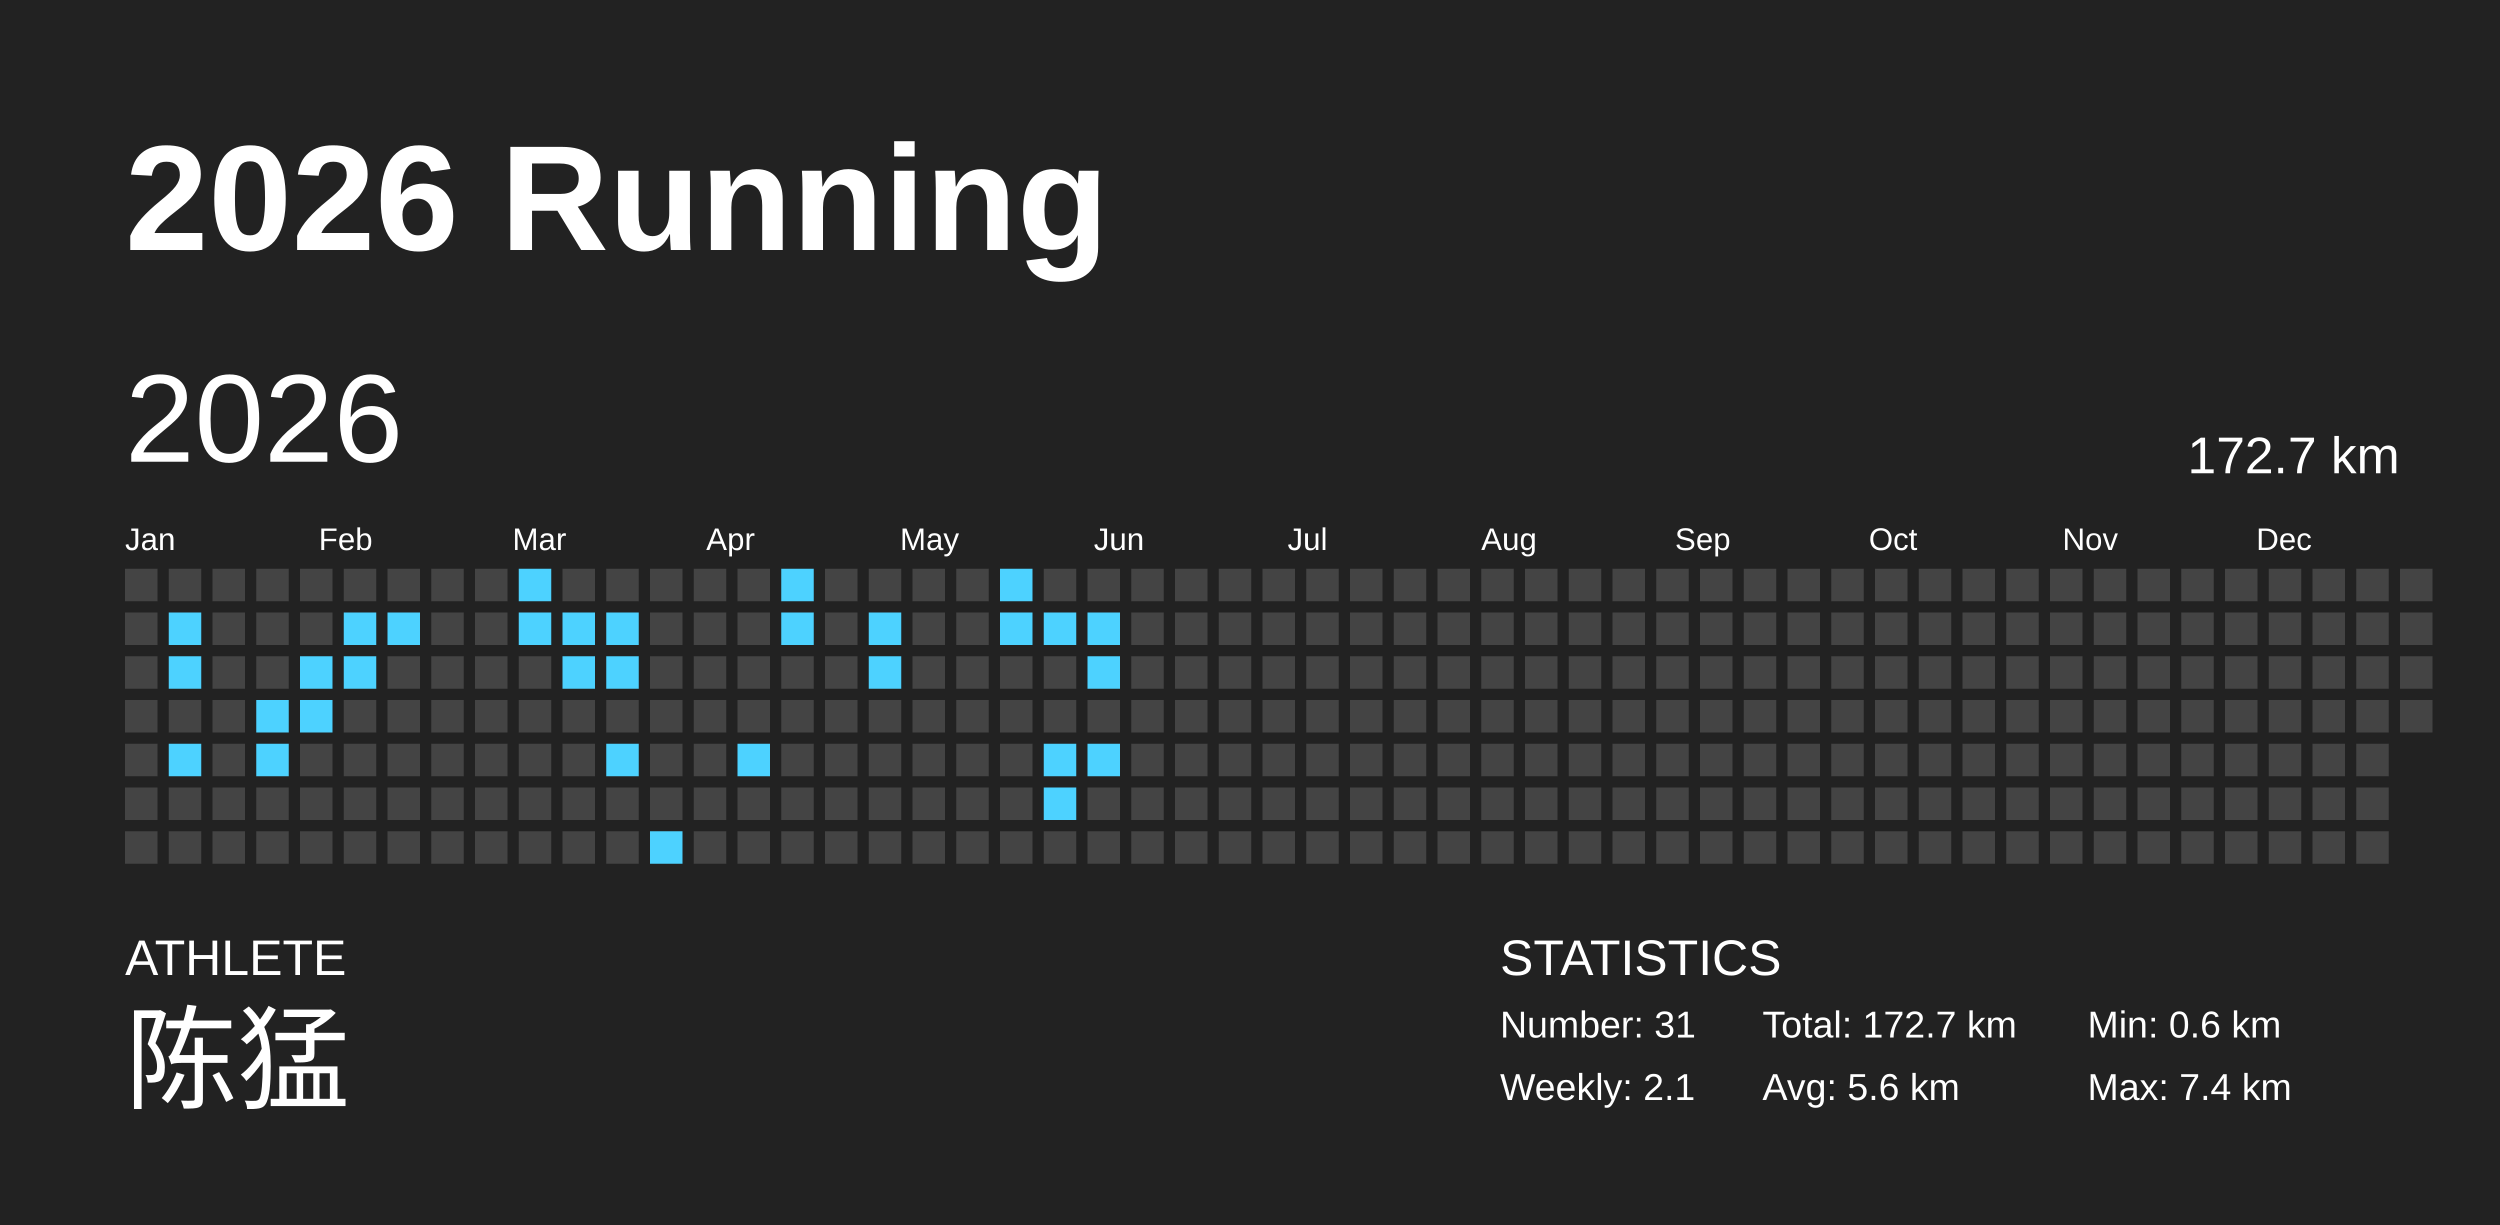
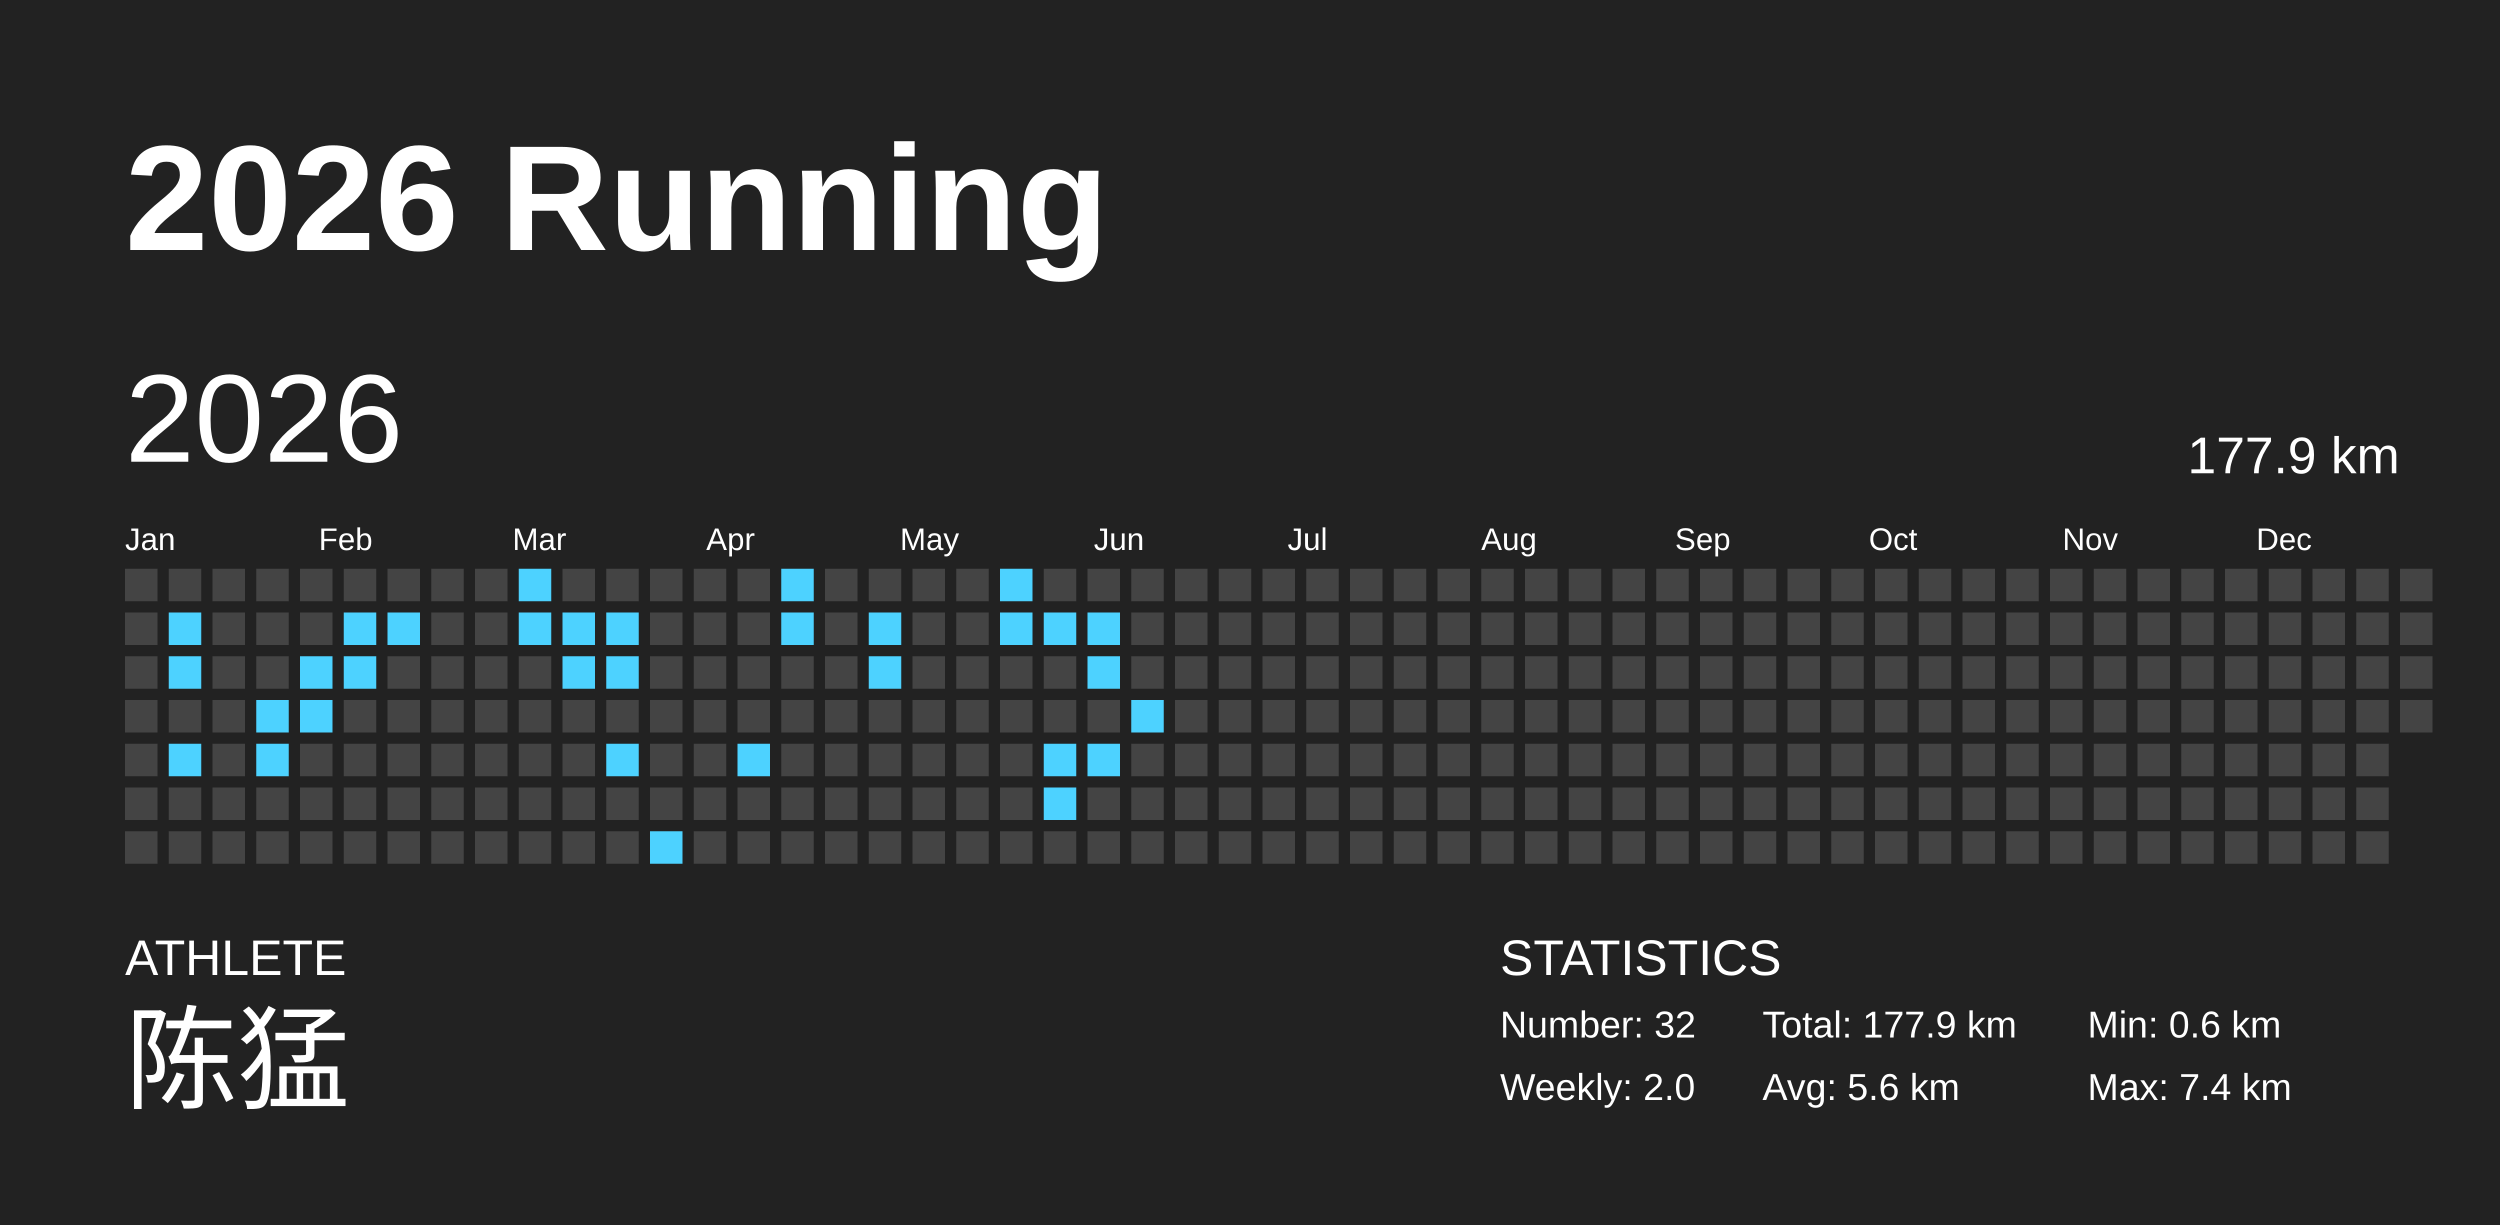
<svg xmlns="http://www.w3.org/2000/svg" baseProfile="full" height="98mm" version="1.1" viewBox="0,0,200,98" width="200mm">
  <defs />
  <rect fill="#222222" height="98" width="200" x="0" y="0" />
  <text fill="#FFFFFF" style="font-size:12px; font-family:Arial; font-weight:bold;" x="10" y="20">2026 Running</text>
  <text fill="#FFFFFF" style="font-size:4px; font-family:Arial" x="10" y="78">ATHLETE</text>
  <text fill="#FFFFFF" style="font-size:9px; font-family:Arial" x="10" y="88">陈猛</text>
  <text fill="#FFFFFF" style="font-size:4px; font-family:Arial" x="120" y="78">STATISTICS</text>
-   <text fill="#FFFFFF" style="font-size:3px; font-family:Arial" x="120" y="83">Number: 31</text>
-   <text fill="#FFFFFF" style="font-size:3px; font-family:Arial" x="120" y="88">Weekly: 2.1</text>
-   <text fill="#FFFFFF" style="font-size:3px; font-family:Arial" x="141" y="83">Total: 172.7 km</text>
+   <text fill="#FFFFFF" style="font-size:3px; font-family:Arial" x="120" y="83">Number: 32</text>
+   <text fill="#FFFFFF" style="font-size:3px; font-family:Arial" x="120" y="88">Weekly: 2.0</text>
+   <text fill="#FFFFFF" style="font-size:3px; font-family:Arial" x="141" y="83">Total: 177.9 km</text>
  <text fill="#FFFFFF" style="font-size:3px; font-family:Arial" x="141" y="88">Avg: 5.6 km</text>
  <text fill="#FFFFFF" style="font-size:3px; font-family:Arial" x="167" y="83">Min: 0.6 km</text>
  <text fill="#FFFFFF" style="font-size:3px; font-family:Arial" x="167" y="88">Max: 7.4 km</text>
  <text dominant-baseline="hanging" fill="#FFFFFF" style="font-size:10.0px; font-family:Arial;" x="10" y="30">2026</text>
-   <text dominant-baseline="hanging" fill="#FFFFFF" style="font-size:4.125px; font-family:Arial;" x="175" y="35">172.7 km</text>
+   <text dominant-baseline="hanging" fill="#FFFFFF" style="font-size:4.125px; font-family:Arial;" x="175" y="35">177.9 km</text>
  <text fill="#FFFFFF" style="font-size:2.5px; font-family:Arial" x="10.0" y="44">Jan</text>
  <text fill="#FFFFFF" style="font-size:2.5px; font-family:Arial" x="25.5" y="44">Feb</text>
  <text fill="#FFFFFF" style="font-size:2.5px; font-family:Arial" x="41.0" y="44">Mar</text>
  <text fill="#FFFFFF" style="font-size:2.5px; font-family:Arial" x="56.5" y="44">Apr</text>
  <text fill="#FFFFFF" style="font-size:2.5px; font-family:Arial" x="72.0" y="44">May</text>
  <text fill="#FFFFFF" style="font-size:2.5px; font-family:Arial" x="87.5" y="44">Jun</text>
  <text fill="#FFFFFF" style="font-size:2.5px; font-family:Arial" x="103.0" y="44">Jul</text>
  <text fill="#FFFFFF" style="font-size:2.5px; font-family:Arial" x="118.5" y="44">Aug</text>
  <text fill="#FFFFFF" style="font-size:2.5px; font-family:Arial" x="134.0" y="44">Sep</text>
  <text fill="#FFFFFF" style="font-size:2.5px; font-family:Arial" x="149.5" y="44">Oct</text>
  <text fill="#FFFFFF" style="font-size:2.5px; font-family:Arial" x="165.0" y="44">Nov</text>
  <text fill="#FFFFFF" style="font-size:2.5px; font-family:Arial" x="180.5" y="44">Dec</text>
  <rect fill="#444444" height="2.6" width="2.6" x="10.0" y="45.5" />
  <rect fill="#444444" height="2.6" width="2.6" x="10.0" y="49.0" />
  <rect fill="#444444" height="2.6" width="2.6" x="10.0" y="52.5" />
  <rect fill="#444444" height="2.6" width="2.6" x="10.0" y="56.0" />
  <rect fill="#444444" height="2.6" width="2.6" x="10.0" y="59.5" />
  <rect fill="#444444" height="2.6" width="2.6" x="10.0" y="63.0" />
  <rect fill="#444444" height="2.6" width="2.6" x="10.0" y="66.5" />
  <rect fill="#444444" height="2.6" width="2.6" x="13.5" y="45.5" />
  <rect fill="#4dd2ff" height="2.6" width="2.6" x="13.5" y="49.0" />
  <rect fill="#4dd2ff" height="2.6" width="2.6" x="13.5" y="52.5" />
  <rect fill="#444444" height="2.6" width="2.6" x="13.5" y="56.0" />
  <rect fill="#4dd2ff" height="2.6" width="2.6" x="13.5" y="59.5" />
  <rect fill="#444444" height="2.6" width="2.6" x="13.5" y="63.0" />
  <rect fill="#444444" height="2.6" width="2.6" x="13.5" y="66.5" />
  <rect fill="#444444" height="2.6" width="2.6" x="17.0" y="45.5" />
  <rect fill="#444444" height="2.6" width="2.6" x="17.0" y="49.0" />
  <rect fill="#444444" height="2.6" width="2.6" x="17.0" y="52.5" />
  <rect fill="#444444" height="2.6" width="2.6" x="17.0" y="56.0" />
  <rect fill="#444444" height="2.6" width="2.6" x="17.0" y="59.5" />
  <rect fill="#444444" height="2.6" width="2.6" x="17.0" y="63.0" />
  <rect fill="#444444" height="2.6" width="2.6" x="17.0" y="66.5" />
  <rect fill="#444444" height="2.6" width="2.6" x="20.5" y="45.5" />
  <rect fill="#444444" height="2.6" width="2.6" x="20.5" y="49.0" />
  <rect fill="#444444" height="2.6" width="2.6" x="20.5" y="52.5" />
  <rect fill="#4dd2ff" height="2.6" width="2.6" x="20.5" y="56.0" />
  <rect fill="#4dd2ff" height="2.6" width="2.6" x="20.5" y="59.5" />
  <rect fill="#444444" height="2.6" width="2.6" x="20.5" y="63.0" />
  <rect fill="#444444" height="2.6" width="2.6" x="20.5" y="66.5" />
  <rect fill="#444444" height="2.6" width="2.6" x="24.0" y="45.5" />
  <rect fill="#444444" height="2.6" width="2.6" x="24.0" y="49.0" />
  <rect fill="#4dd2ff" height="2.6" width="2.6" x="24.0" y="52.5" />
  <rect fill="#4dd2ff" height="2.6" width="2.6" x="24.0" y="56.0" />
  <rect fill="#444444" height="2.6" width="2.6" x="24.0" y="59.5" />
  <rect fill="#444444" height="2.6" width="2.6" x="24.0" y="63.0" />
  <rect fill="#444444" height="2.6" width="2.6" x="24.0" y="66.5" />
  <rect fill="#444444" height="2.6" width="2.6" x="27.5" y="45.5" />
  <rect fill="#4dd2ff" height="2.6" width="2.6" x="27.5" y="49.0" />
  <rect fill="#4dd2ff" height="2.6" width="2.6" x="27.5" y="52.5" />
  <rect fill="#444444" height="2.6" width="2.6" x="27.5" y="56.0" />
  <rect fill="#444444" height="2.6" width="2.6" x="27.5" y="59.5" />
  <rect fill="#444444" height="2.6" width="2.6" x="27.5" y="63.0" />
  <rect fill="#444444" height="2.6" width="2.6" x="27.5" y="66.5" />
  <rect fill="#444444" height="2.6" width="2.6" x="31.0" y="45.5" />
  <rect fill="#4dd2ff" height="2.6" width="2.6" x="31.0" y="49.0" />
  <rect fill="#444444" height="2.6" width="2.6" x="31.0" y="52.5" />
  <rect fill="#444444" height="2.6" width="2.6" x="31.0" y="56.0" />
  <rect fill="#444444" height="2.6" width="2.6" x="31.0" y="59.5" />
  <rect fill="#444444" height="2.6" width="2.6" x="31.0" y="63.0" />
  <rect fill="#444444" height="2.6" width="2.6" x="31.0" y="66.5" />
  <rect fill="#444444" height="2.6" width="2.6" x="34.5" y="45.5" />
  <rect fill="#444444" height="2.6" width="2.6" x="34.5" y="49.0" />
  <rect fill="#444444" height="2.6" width="2.6" x="34.5" y="52.5" />
  <rect fill="#444444" height="2.6" width="2.6" x="34.5" y="56.0" />
  <rect fill="#444444" height="2.6" width="2.6" x="34.5" y="59.5" />
  <rect fill="#444444" height="2.6" width="2.6" x="34.5" y="63.0" />
  <rect fill="#444444" height="2.6" width="2.6" x="34.5" y="66.5" />
  <rect fill="#444444" height="2.6" width="2.6" x="38.0" y="45.5" />
  <rect fill="#444444" height="2.6" width="2.6" x="38.0" y="49.0" />
  <rect fill="#444444" height="2.6" width="2.6" x="38.0" y="52.5" />
  <rect fill="#444444" height="2.6" width="2.6" x="38.0" y="56.0" />
  <rect fill="#444444" height="2.6" width="2.6" x="38.0" y="59.5" />
  <rect fill="#444444" height="2.6" width="2.6" x="38.0" y="63.0" />
  <rect fill="#444444" height="2.6" width="2.6" x="38.0" y="66.5" />
  <rect fill="#4dd2ff" height="2.6" width="2.6" x="41.5" y="45.5" />
  <rect fill="#4dd2ff" height="2.6" width="2.6" x="41.5" y="49.0" />
  <rect fill="#444444" height="2.6" width="2.6" x="41.5" y="52.5" />
  <rect fill="#444444" height="2.6" width="2.6" x="41.5" y="56.0" />
  <rect fill="#444444" height="2.6" width="2.6" x="41.5" y="59.5" />
  <rect fill="#444444" height="2.6" width="2.6" x="41.5" y="63.0" />
  <rect fill="#444444" height="2.6" width="2.6" x="41.5" y="66.5" />
  <rect fill="#444444" height="2.6" width="2.6" x="45.0" y="45.5" />
  <rect fill="#4dd2ff" height="2.6" width="2.6" x="45.0" y="49.0" />
  <rect fill="#4dd2ff" height="2.6" width="2.6" x="45.0" y="52.5" />
  <rect fill="#444444" height="2.6" width="2.6" x="45.0" y="56.0" />
  <rect fill="#444444" height="2.6" width="2.6" x="45.0" y="59.5" />
  <rect fill="#444444" height="2.6" width="2.6" x="45.0" y="63.0" />
  <rect fill="#444444" height="2.6" width="2.6" x="45.0" y="66.5" />
  <rect fill="#444444" height="2.6" width="2.6" x="48.5" y="45.5" />
  <rect fill="#4dd2ff" height="2.6" width="2.6" x="48.5" y="49.0" />
  <rect fill="#4dd2ff" height="2.6" width="2.6" x="48.5" y="52.5" />
  <rect fill="#444444" height="2.6" width="2.6" x="48.5" y="56.0" />
  <rect fill="#4dd2ff" height="2.6" width="2.6" x="48.5" y="59.5" />
  <rect fill="#444444" height="2.6" width="2.6" x="48.5" y="63.0" />
  <rect fill="#444444" height="2.6" width="2.6" x="48.5" y="66.5" />
  <rect fill="#444444" height="2.6" width="2.6" x="52.0" y="45.5" />
  <rect fill="#444444" height="2.6" width="2.6" x="52.0" y="49.0" />
  <rect fill="#444444" height="2.6" width="2.6" x="52.0" y="52.5" />
  <rect fill="#444444" height="2.6" width="2.6" x="52.0" y="56.0" />
  <rect fill="#444444" height="2.6" width="2.6" x="52.0" y="59.5" />
  <rect fill="#444444" height="2.6" width="2.6" x="52.0" y="63.0" />
  <rect fill="#4dd2ff" height="2.6" width="2.6" x="52.0" y="66.5" />
  <rect fill="#444444" height="2.6" width="2.6" x="55.5" y="45.5" />
  <rect fill="#444444" height="2.6" width="2.6" x="55.5" y="49.0" />
  <rect fill="#444444" height="2.6" width="2.6" x="55.5" y="52.5" />
  <rect fill="#444444" height="2.6" width="2.6" x="55.5" y="56.0" />
  <rect fill="#444444" height="2.6" width="2.6" x="55.5" y="59.5" />
  <rect fill="#444444" height="2.6" width="2.6" x="55.5" y="63.0" />
  <rect fill="#444444" height="2.6" width="2.6" x="55.5" y="66.5" />
  <rect fill="#444444" height="2.6" width="2.6" x="59.0" y="45.5" />
  <rect fill="#444444" height="2.6" width="2.6" x="59.0" y="49.0" />
  <rect fill="#444444" height="2.6" width="2.6" x="59.0" y="52.5" />
  <rect fill="#444444" height="2.6" width="2.6" x="59.0" y="56.0" />
  <rect fill="#4dd2ff" height="2.6" width="2.6" x="59.0" y="59.5" />
  <rect fill="#444444" height="2.6" width="2.6" x="59.0" y="63.0" />
  <rect fill="#444444" height="2.6" width="2.6" x="59.0" y="66.5" />
  <rect fill="#4dd2ff" height="2.6" width="2.6" x="62.5" y="45.5" />
  <rect fill="#4dd2ff" height="2.6" width="2.6" x="62.5" y="49.0" />
  <rect fill="#444444" height="2.6" width="2.6" x="62.5" y="52.5" />
  <rect fill="#444444" height="2.6" width="2.6" x="62.5" y="56.0" />
  <rect fill="#444444" height="2.6" width="2.6" x="62.5" y="59.5" />
  <rect fill="#444444" height="2.6" width="2.6" x="62.5" y="63.0" />
  <rect fill="#444444" height="2.6" width="2.6" x="62.5" y="66.5" />
  <rect fill="#444444" height="2.6" width="2.6" x="66.0" y="45.5" />
  <rect fill="#444444" height="2.6" width="2.6" x="66.0" y="49.0" />
  <rect fill="#444444" height="2.6" width="2.6" x="66.0" y="52.5" />
  <rect fill="#444444" height="2.6" width="2.6" x="66.0" y="56.0" />
  <rect fill="#444444" height="2.6" width="2.6" x="66.0" y="59.5" />
  <rect fill="#444444" height="2.6" width="2.6" x="66.0" y="63.0" />
  <rect fill="#444444" height="2.6" width="2.6" x="66.0" y="66.5" />
  <rect fill="#444444" height="2.6" width="2.6" x="69.5" y="45.5" />
  <rect fill="#4dd2ff" height="2.6" width="2.6" x="69.5" y="49.0" />
  <rect fill="#4dd2ff" height="2.6" width="2.6" x="69.5" y="52.5" />
  <rect fill="#444444" height="2.6" width="2.6" x="69.5" y="56.0" />
  <rect fill="#444444" height="2.6" width="2.6" x="69.5" y="59.5" />
  <rect fill="#444444" height="2.6" width="2.6" x="69.5" y="63.0" />
  <rect fill="#444444" height="2.6" width="2.6" x="69.5" y="66.5" />
  <rect fill="#444444" height="2.6" width="2.6" x="73.0" y="45.5" />
  <rect fill="#444444" height="2.6" width="2.6" x="73.0" y="49.0" />
  <rect fill="#444444" height="2.6" width="2.6" x="73.0" y="52.5" />
  <rect fill="#444444" height="2.6" width="2.6" x="73.0" y="56.0" />
  <rect fill="#444444" height="2.6" width="2.6" x="73.0" y="59.5" />
  <rect fill="#444444" height="2.6" width="2.6" x="73.0" y="63.0" />
  <rect fill="#444444" height="2.6" width="2.6" x="73.0" y="66.5" />
  <rect fill="#444444" height="2.6" width="2.6" x="76.5" y="45.5" />
  <rect fill="#444444" height="2.6" width="2.6" x="76.5" y="49.0" />
  <rect fill="#444444" height="2.6" width="2.6" x="76.5" y="52.5" />
  <rect fill="#444444" height="2.6" width="2.6" x="76.5" y="56.0" />
  <rect fill="#444444" height="2.6" width="2.6" x="76.5" y="59.5" />
  <rect fill="#444444" height="2.6" width="2.6" x="76.5" y="63.0" />
  <rect fill="#444444" height="2.6" width="2.6" x="76.5" y="66.5" />
  <rect fill="#4dd2ff" height="2.6" width="2.6" x="80.0" y="45.5" />
  <rect fill="#4dd2ff" height="2.6" width="2.6" x="80.0" y="49.0" />
  <rect fill="#444444" height="2.6" width="2.6" x="80.0" y="52.5" />
  <rect fill="#444444" height="2.6" width="2.6" x="80.0" y="56.0" />
  <rect fill="#444444" height="2.6" width="2.6" x="80.0" y="59.5" />
  <rect fill="#444444" height="2.6" width="2.6" x="80.0" y="63.0" />
  <rect fill="#444444" height="2.6" width="2.6" x="80.0" y="66.5" />
  <rect fill="#444444" height="2.6" width="2.6" x="83.5" y="45.5" />
  <rect fill="#4dd2ff" height="2.6" width="2.6" x="83.5" y="49.0" />
  <rect fill="#444444" height="2.6" width="2.6" x="83.5" y="52.5" />
  <rect fill="#444444" height="2.6" width="2.6" x="83.5" y="56.0" />
  <rect fill="#4dd2ff" height="2.6" width="2.6" x="83.5" y="59.5" />
  <rect fill="#4dd2ff" height="2.6" width="2.6" x="83.5" y="63.0" />
  <rect fill="#444444" height="2.6" width="2.6" x="83.5" y="66.5" />
  <rect fill="#444444" height="2.6" width="2.6" x="87.0" y="45.5" />
  <rect fill="#4dd2ff" height="2.6" width="2.6" x="87.0" y="49.0" />
  <rect fill="#4dd2ff" height="2.6" width="2.6" x="87.0" y="52.5" />
  <rect fill="#444444" height="2.6" width="2.6" x="87.0" y="56.0" />
  <rect fill="#4dd2ff" height="2.6" width="2.6" x="87.0" y="59.5" />
  <rect fill="#444444" height="2.6" width="2.6" x="87.0" y="63.0" />
  <rect fill="#444444" height="2.6" width="2.6" x="87.0" y="66.5" />
  <rect fill="#444444" height="2.6" width="2.6" x="90.5" y="45.5" />
  <rect fill="#444444" height="2.6" width="2.6" x="90.5" y="49.0" />
  <rect fill="#444444" height="2.6" width="2.6" x="90.5" y="52.5" />
-   <rect fill="#444444" height="2.6" width="2.6" x="90.5" y="56.0" />
+   <rect fill="#4dd2ff" height="2.6" width="2.6" x="90.5" y="56.0" />
  <rect fill="#444444" height="2.6" width="2.6" x="90.5" y="59.5" />
  <rect fill="#444444" height="2.6" width="2.6" x="90.5" y="63.0" />
  <rect fill="#444444" height="2.6" width="2.6" x="90.5" y="66.5" />
  <rect fill="#444444" height="2.6" width="2.6" x="94.0" y="45.5" />
  <rect fill="#444444" height="2.6" width="2.6" x="94.0" y="49.0" />
  <rect fill="#444444" height="2.6" width="2.6" x="94.0" y="52.5" />
  <rect fill="#444444" height="2.6" width="2.6" x="94.0" y="56.0" />
  <rect fill="#444444" height="2.6" width="2.6" x="94.0" y="59.5" />
  <rect fill="#444444" height="2.6" width="2.6" x="94.0" y="63.0" />
  <rect fill="#444444" height="2.6" width="2.6" x="94.0" y="66.5" />
  <rect fill="#444444" height="2.6" width="2.6" x="97.5" y="45.5" />
  <rect fill="#444444" height="2.6" width="2.6" x="97.5" y="49.0" />
  <rect fill="#444444" height="2.6" width="2.6" x="97.5" y="52.5" />
  <rect fill="#444444" height="2.6" width="2.6" x="97.5" y="56.0" />
  <rect fill="#444444" height="2.6" width="2.6" x="97.5" y="59.5" />
  <rect fill="#444444" height="2.6" width="2.6" x="97.5" y="63.0" />
  <rect fill="#444444" height="2.6" width="2.6" x="97.5" y="66.5" />
  <rect fill="#444444" height="2.6" width="2.6" x="101.0" y="45.5" />
  <rect fill="#444444" height="2.6" width="2.6" x="101.0" y="49.0" />
  <rect fill="#444444" height="2.6" width="2.6" x="101.0" y="52.5" />
  <rect fill="#444444" height="2.6" width="2.6" x="101.0" y="56.0" />
  <rect fill="#444444" height="2.6" width="2.6" x="101.0" y="59.5" />
  <rect fill="#444444" height="2.6" width="2.6" x="101.0" y="63.0" />
  <rect fill="#444444" height="2.6" width="2.6" x="101.0" y="66.5" />
  <rect fill="#444444" height="2.6" width="2.6" x="104.5" y="45.5" />
  <rect fill="#444444" height="2.6" width="2.6" x="104.5" y="49.0" />
  <rect fill="#444444" height="2.6" width="2.6" x="104.5" y="52.5" />
  <rect fill="#444444" height="2.6" width="2.6" x="104.5" y="56.0" />
  <rect fill="#444444" height="2.6" width="2.6" x="104.5" y="59.5" />
  <rect fill="#444444" height="2.6" width="2.6" x="104.5" y="63.0" />
  <rect fill="#444444" height="2.6" width="2.6" x="104.5" y="66.5" />
  <rect fill="#444444" height="2.6" width="2.6" x="108.0" y="45.5" />
  <rect fill="#444444" height="2.6" width="2.6" x="108.0" y="49.0" />
  <rect fill="#444444" height="2.6" width="2.6" x="108.0" y="52.5" />
  <rect fill="#444444" height="2.6" width="2.6" x="108.0" y="56.0" />
  <rect fill="#444444" height="2.6" width="2.6" x="108.0" y="59.5" />
  <rect fill="#444444" height="2.6" width="2.6" x="108.0" y="63.0" />
  <rect fill="#444444" height="2.6" width="2.6" x="108.0" y="66.5" />
  <rect fill="#444444" height="2.6" width="2.6" x="111.5" y="45.5" />
  <rect fill="#444444" height="2.6" width="2.6" x="111.5" y="49.0" />
  <rect fill="#444444" height="2.6" width="2.6" x="111.5" y="52.5" />
  <rect fill="#444444" height="2.6" width="2.6" x="111.5" y="56.0" />
  <rect fill="#444444" height="2.6" width="2.6" x="111.5" y="59.5" />
  <rect fill="#444444" height="2.6" width="2.6" x="111.5" y="63.0" />
  <rect fill="#444444" height="2.6" width="2.6" x="111.5" y="66.5" />
  <rect fill="#444444" height="2.6" width="2.6" x="115.0" y="45.5" />
  <rect fill="#444444" height="2.6" width="2.6" x="115.0" y="49.0" />
  <rect fill="#444444" height="2.6" width="2.6" x="115.0" y="52.5" />
  <rect fill="#444444" height="2.6" width="2.6" x="115.0" y="56.0" />
  <rect fill="#444444" height="2.6" width="2.6" x="115.0" y="59.5" />
  <rect fill="#444444" height="2.6" width="2.6" x="115.0" y="63.0" />
  <rect fill="#444444" height="2.6" width="2.6" x="115.0" y="66.5" />
  <rect fill="#444444" height="2.6" width="2.6" x="118.5" y="45.5" />
  <rect fill="#444444" height="2.6" width="2.6" x="118.5" y="49.0" />
  <rect fill="#444444" height="2.6" width="2.6" x="118.5" y="52.5" />
  <rect fill="#444444" height="2.6" width="2.6" x="118.5" y="56.0" />
  <rect fill="#444444" height="2.6" width="2.6" x="118.5" y="59.5" />
  <rect fill="#444444" height="2.6" width="2.6" x="118.5" y="63.0" />
  <rect fill="#444444" height="2.6" width="2.6" x="118.5" y="66.5" />
  <rect fill="#444444" height="2.6" width="2.6" x="122.0" y="45.5" />
  <rect fill="#444444" height="2.6" width="2.6" x="122.0" y="49.0" />
  <rect fill="#444444" height="2.6" width="2.6" x="122.0" y="52.5" />
  <rect fill="#444444" height="2.6" width="2.6" x="122.0" y="56.0" />
  <rect fill="#444444" height="2.6" width="2.6" x="122.0" y="59.5" />
  <rect fill="#444444" height="2.6" width="2.6" x="122.0" y="63.0" />
  <rect fill="#444444" height="2.6" width="2.6" x="122.0" y="66.5" />
  <rect fill="#444444" height="2.6" width="2.6" x="125.5" y="45.5" />
  <rect fill="#444444" height="2.6" width="2.6" x="125.5" y="49.0" />
  <rect fill="#444444" height="2.6" width="2.6" x="125.5" y="52.5" />
  <rect fill="#444444" height="2.6" width="2.6" x="125.5" y="56.0" />
  <rect fill="#444444" height="2.6" width="2.6" x="125.5" y="59.5" />
  <rect fill="#444444" height="2.6" width="2.6" x="125.5" y="63.0" />
  <rect fill="#444444" height="2.6" width="2.6" x="125.5" y="66.5" />
  <rect fill="#444444" height="2.6" width="2.6" x="129.0" y="45.5" />
  <rect fill="#444444" height="2.6" width="2.6" x="129.0" y="49.0" />
  <rect fill="#444444" height="2.6" width="2.6" x="129.0" y="52.5" />
  <rect fill="#444444" height="2.6" width="2.6" x="129.0" y="56.0" />
  <rect fill="#444444" height="2.6" width="2.6" x="129.0" y="59.5" />
  <rect fill="#444444" height="2.6" width="2.6" x="129.0" y="63.0" />
  <rect fill="#444444" height="2.6" width="2.6" x="129.0" y="66.5" />
  <rect fill="#444444" height="2.6" width="2.6" x="132.5" y="45.5" />
  <rect fill="#444444" height="2.6" width="2.6" x="132.5" y="49.0" />
  <rect fill="#444444" height="2.6" width="2.6" x="132.5" y="52.5" />
  <rect fill="#444444" height="2.6" width="2.6" x="132.5" y="56.0" />
  <rect fill="#444444" height="2.6" width="2.6" x="132.5" y="59.5" />
  <rect fill="#444444" height="2.6" width="2.6" x="132.5" y="63.0" />
  <rect fill="#444444" height="2.6" width="2.6" x="132.5" y="66.5" />
  <rect fill="#444444" height="2.6" width="2.6" x="136.0" y="45.5" />
  <rect fill="#444444" height="2.6" width="2.6" x="136.0" y="49.0" />
  <rect fill="#444444" height="2.6" width="2.6" x="136.0" y="52.5" />
  <rect fill="#444444" height="2.6" width="2.6" x="136.0" y="56.0" />
  <rect fill="#444444" height="2.6" width="2.6" x="136.0" y="59.5" />
  <rect fill="#444444" height="2.6" width="2.6" x="136.0" y="63.0" />
  <rect fill="#444444" height="2.6" width="2.6" x="136.0" y="66.5" />
  <rect fill="#444444" height="2.6" width="2.6" x="139.5" y="45.5" />
  <rect fill="#444444" height="2.6" width="2.6" x="139.5" y="49.0" />
  <rect fill="#444444" height="2.6" width="2.6" x="139.5" y="52.5" />
  <rect fill="#444444" height="2.6" width="2.6" x="139.5" y="56.0" />
  <rect fill="#444444" height="2.6" width="2.6" x="139.5" y="59.5" />
  <rect fill="#444444" height="2.6" width="2.6" x="139.5" y="63.0" />
  <rect fill="#444444" height="2.6" width="2.6" x="139.5" y="66.5" />
  <rect fill="#444444" height="2.6" width="2.6" x="143.0" y="45.5" />
  <rect fill="#444444" height="2.6" width="2.6" x="143.0" y="49.0" />
  <rect fill="#444444" height="2.6" width="2.6" x="143.0" y="52.5" />
  <rect fill="#444444" height="2.6" width="2.6" x="143.0" y="56.0" />
  <rect fill="#444444" height="2.6" width="2.6" x="143.0" y="59.5" />
  <rect fill="#444444" height="2.6" width="2.6" x="143.0" y="63.0" />
  <rect fill="#444444" height="2.6" width="2.6" x="143.0" y="66.5" />
  <rect fill="#444444" height="2.6" width="2.6" x="146.5" y="45.5" />
  <rect fill="#444444" height="2.6" width="2.6" x="146.5" y="49.0" />
  <rect fill="#444444" height="2.6" width="2.6" x="146.5" y="52.5" />
  <rect fill="#444444" height="2.6" width="2.6" x="146.5" y="56.0" />
  <rect fill="#444444" height="2.6" width="2.6" x="146.5" y="59.5" />
  <rect fill="#444444" height="2.6" width="2.6" x="146.5" y="63.0" />
  <rect fill="#444444" height="2.6" width="2.6" x="146.5" y="66.5" />
  <rect fill="#444444" height="2.6" width="2.6" x="150.0" y="45.5" />
  <rect fill="#444444" height="2.6" width="2.6" x="150.0" y="49.0" />
  <rect fill="#444444" height="2.6" width="2.6" x="150.0" y="52.5" />
  <rect fill="#444444" height="2.6" width="2.6" x="150.0" y="56.0" />
  <rect fill="#444444" height="2.6" width="2.6" x="150.0" y="59.5" />
  <rect fill="#444444" height="2.6" width="2.6" x="150.0" y="63.0" />
  <rect fill="#444444" height="2.6" width="2.6" x="150.0" y="66.5" />
  <rect fill="#444444" height="2.6" width="2.6" x="153.5" y="45.5" />
  <rect fill="#444444" height="2.6" width="2.6" x="153.5" y="49.0" />
  <rect fill="#444444" height="2.6" width="2.6" x="153.5" y="52.5" />
  <rect fill="#444444" height="2.6" width="2.6" x="153.5" y="56.0" />
  <rect fill="#444444" height="2.6" width="2.6" x="153.5" y="59.5" />
  <rect fill="#444444" height="2.6" width="2.6" x="153.5" y="63.0" />
  <rect fill="#444444" height="2.6" width="2.6" x="153.5" y="66.5" />
  <rect fill="#444444" height="2.6" width="2.6" x="157.0" y="45.5" />
  <rect fill="#444444" height="2.6" width="2.6" x="157.0" y="49.0" />
  <rect fill="#444444" height="2.6" width="2.6" x="157.0" y="52.5" />
  <rect fill="#444444" height="2.6" width="2.6" x="157.0" y="56.0" />
  <rect fill="#444444" height="2.6" width="2.6" x="157.0" y="59.5" />
  <rect fill="#444444" height="2.6" width="2.6" x="157.0" y="63.0" />
  <rect fill="#444444" height="2.6" width="2.6" x="157.0" y="66.5" />
  <rect fill="#444444" height="2.6" width="2.6" x="160.5" y="45.5" />
  <rect fill="#444444" height="2.6" width="2.6" x="160.5" y="49.0" />
  <rect fill="#444444" height="2.6" width="2.6" x="160.5" y="52.5" />
  <rect fill="#444444" height="2.6" width="2.6" x="160.5" y="56.0" />
  <rect fill="#444444" height="2.6" width="2.6" x="160.5" y="59.5" />
  <rect fill="#444444" height="2.6" width="2.6" x="160.5" y="63.0" />
  <rect fill="#444444" height="2.6" width="2.6" x="160.5" y="66.5" />
  <rect fill="#444444" height="2.6" width="2.6" x="164.0" y="45.5" />
  <rect fill="#444444" height="2.6" width="2.6" x="164.0" y="49.0" />
  <rect fill="#444444" height="2.6" width="2.6" x="164.0" y="52.5" />
  <rect fill="#444444" height="2.6" width="2.6" x="164.0" y="56.0" />
  <rect fill="#444444" height="2.6" width="2.6" x="164.0" y="59.5" />
  <rect fill="#444444" height="2.6" width="2.6" x="164.0" y="63.0" />
  <rect fill="#444444" height="2.6" width="2.6" x="164.0" y="66.5" />
  <rect fill="#444444" height="2.6" width="2.6" x="167.5" y="45.5" />
  <rect fill="#444444" height="2.6" width="2.6" x="167.5" y="49.0" />
  <rect fill="#444444" height="2.6" width="2.6" x="167.5" y="52.5" />
  <rect fill="#444444" height="2.6" width="2.6" x="167.5" y="56.0" />
  <rect fill="#444444" height="2.6" width="2.6" x="167.5" y="59.5" />
  <rect fill="#444444" height="2.6" width="2.6" x="167.5" y="63.0" />
  <rect fill="#444444" height="2.6" width="2.6" x="167.5" y="66.5" />
  <rect fill="#444444" height="2.6" width="2.6" x="171.0" y="45.5" />
  <rect fill="#444444" height="2.6" width="2.6" x="171.0" y="49.0" />
  <rect fill="#444444" height="2.6" width="2.6" x="171.0" y="52.5" />
  <rect fill="#444444" height="2.6" width="2.6" x="171.0" y="56.0" />
  <rect fill="#444444" height="2.6" width="2.6" x="171.0" y="59.5" />
  <rect fill="#444444" height="2.6" width="2.6" x="171.0" y="63.0" />
  <rect fill="#444444" height="2.6" width="2.6" x="171.0" y="66.5" />
  <rect fill="#444444" height="2.6" width="2.6" x="174.5" y="45.5" />
  <rect fill="#444444" height="2.6" width="2.6" x="174.5" y="49.0" />
  <rect fill="#444444" height="2.6" width="2.6" x="174.5" y="52.5" />
  <rect fill="#444444" height="2.6" width="2.6" x="174.5" y="56.0" />
  <rect fill="#444444" height="2.6" width="2.6" x="174.5" y="59.5" />
  <rect fill="#444444" height="2.6" width="2.6" x="174.5" y="63.0" />
  <rect fill="#444444" height="2.6" width="2.6" x="174.5" y="66.5" />
  <rect fill="#444444" height="2.6" width="2.6" x="178.0" y="45.5" />
  <rect fill="#444444" height="2.6" width="2.6" x="178.0" y="49.0" />
  <rect fill="#444444" height="2.6" width="2.6" x="178.0" y="52.5" />
  <rect fill="#444444" height="2.6" width="2.6" x="178.0" y="56.0" />
  <rect fill="#444444" height="2.6" width="2.6" x="178.0" y="59.5" />
  <rect fill="#444444" height="2.6" width="2.6" x="178.0" y="63.0" />
  <rect fill="#444444" height="2.6" width="2.6" x="178.0" y="66.5" />
  <rect fill="#444444" height="2.6" width="2.6" x="181.5" y="45.5" />
  <rect fill="#444444" height="2.6" width="2.6" x="181.5" y="49.0" />
  <rect fill="#444444" height="2.6" width="2.6" x="181.5" y="52.5" />
  <rect fill="#444444" height="2.6" width="2.6" x="181.5" y="56.0" />
  <rect fill="#444444" height="2.6" width="2.6" x="181.5" y="59.5" />
  <rect fill="#444444" height="2.6" width="2.6" x="181.5" y="63.0" />
  <rect fill="#444444" height="2.6" width="2.6" x="181.5" y="66.5" />
  <rect fill="#444444" height="2.6" width="2.6" x="185.0" y="45.5" />
  <rect fill="#444444" height="2.6" width="2.6" x="185.0" y="49.0" />
  <rect fill="#444444" height="2.6" width="2.6" x="185.0" y="52.5" />
  <rect fill="#444444" height="2.6" width="2.6" x="185.0" y="56.0" />
  <rect fill="#444444" height="2.6" width="2.6" x="185.0" y="59.5" />
  <rect fill="#444444" height="2.6" width="2.6" x="185.0" y="63.0" />
  <rect fill="#444444" height="2.6" width="2.6" x="185.0" y="66.5" />
  <rect fill="#444444" height="2.6" width="2.6" x="188.5" y="45.5" />
  <rect fill="#444444" height="2.6" width="2.6" x="188.5" y="49.0" />
  <rect fill="#444444" height="2.6" width="2.6" x="188.5" y="52.5" />
  <rect fill="#444444" height="2.6" width="2.6" x="188.5" y="56.0" />
  <rect fill="#444444" height="2.6" width="2.6" x="188.5" y="59.5" />
  <rect fill="#444444" height="2.6" width="2.6" x="188.5" y="63.0" />
  <rect fill="#444444" height="2.6" width="2.6" x="188.5" y="66.5" />
  <rect fill="#444444" height="2.6" width="2.6" x="192.0" y="45.5" />
  <rect fill="#444444" height="2.6" width="2.6" x="192.0" y="49.0" />
  <rect fill="#444444" height="2.6" width="2.6" x="192.0" y="52.5" />
  <rect fill="#444444" height="2.6" width="2.6" x="192.0" y="56.0" />
</svg>
